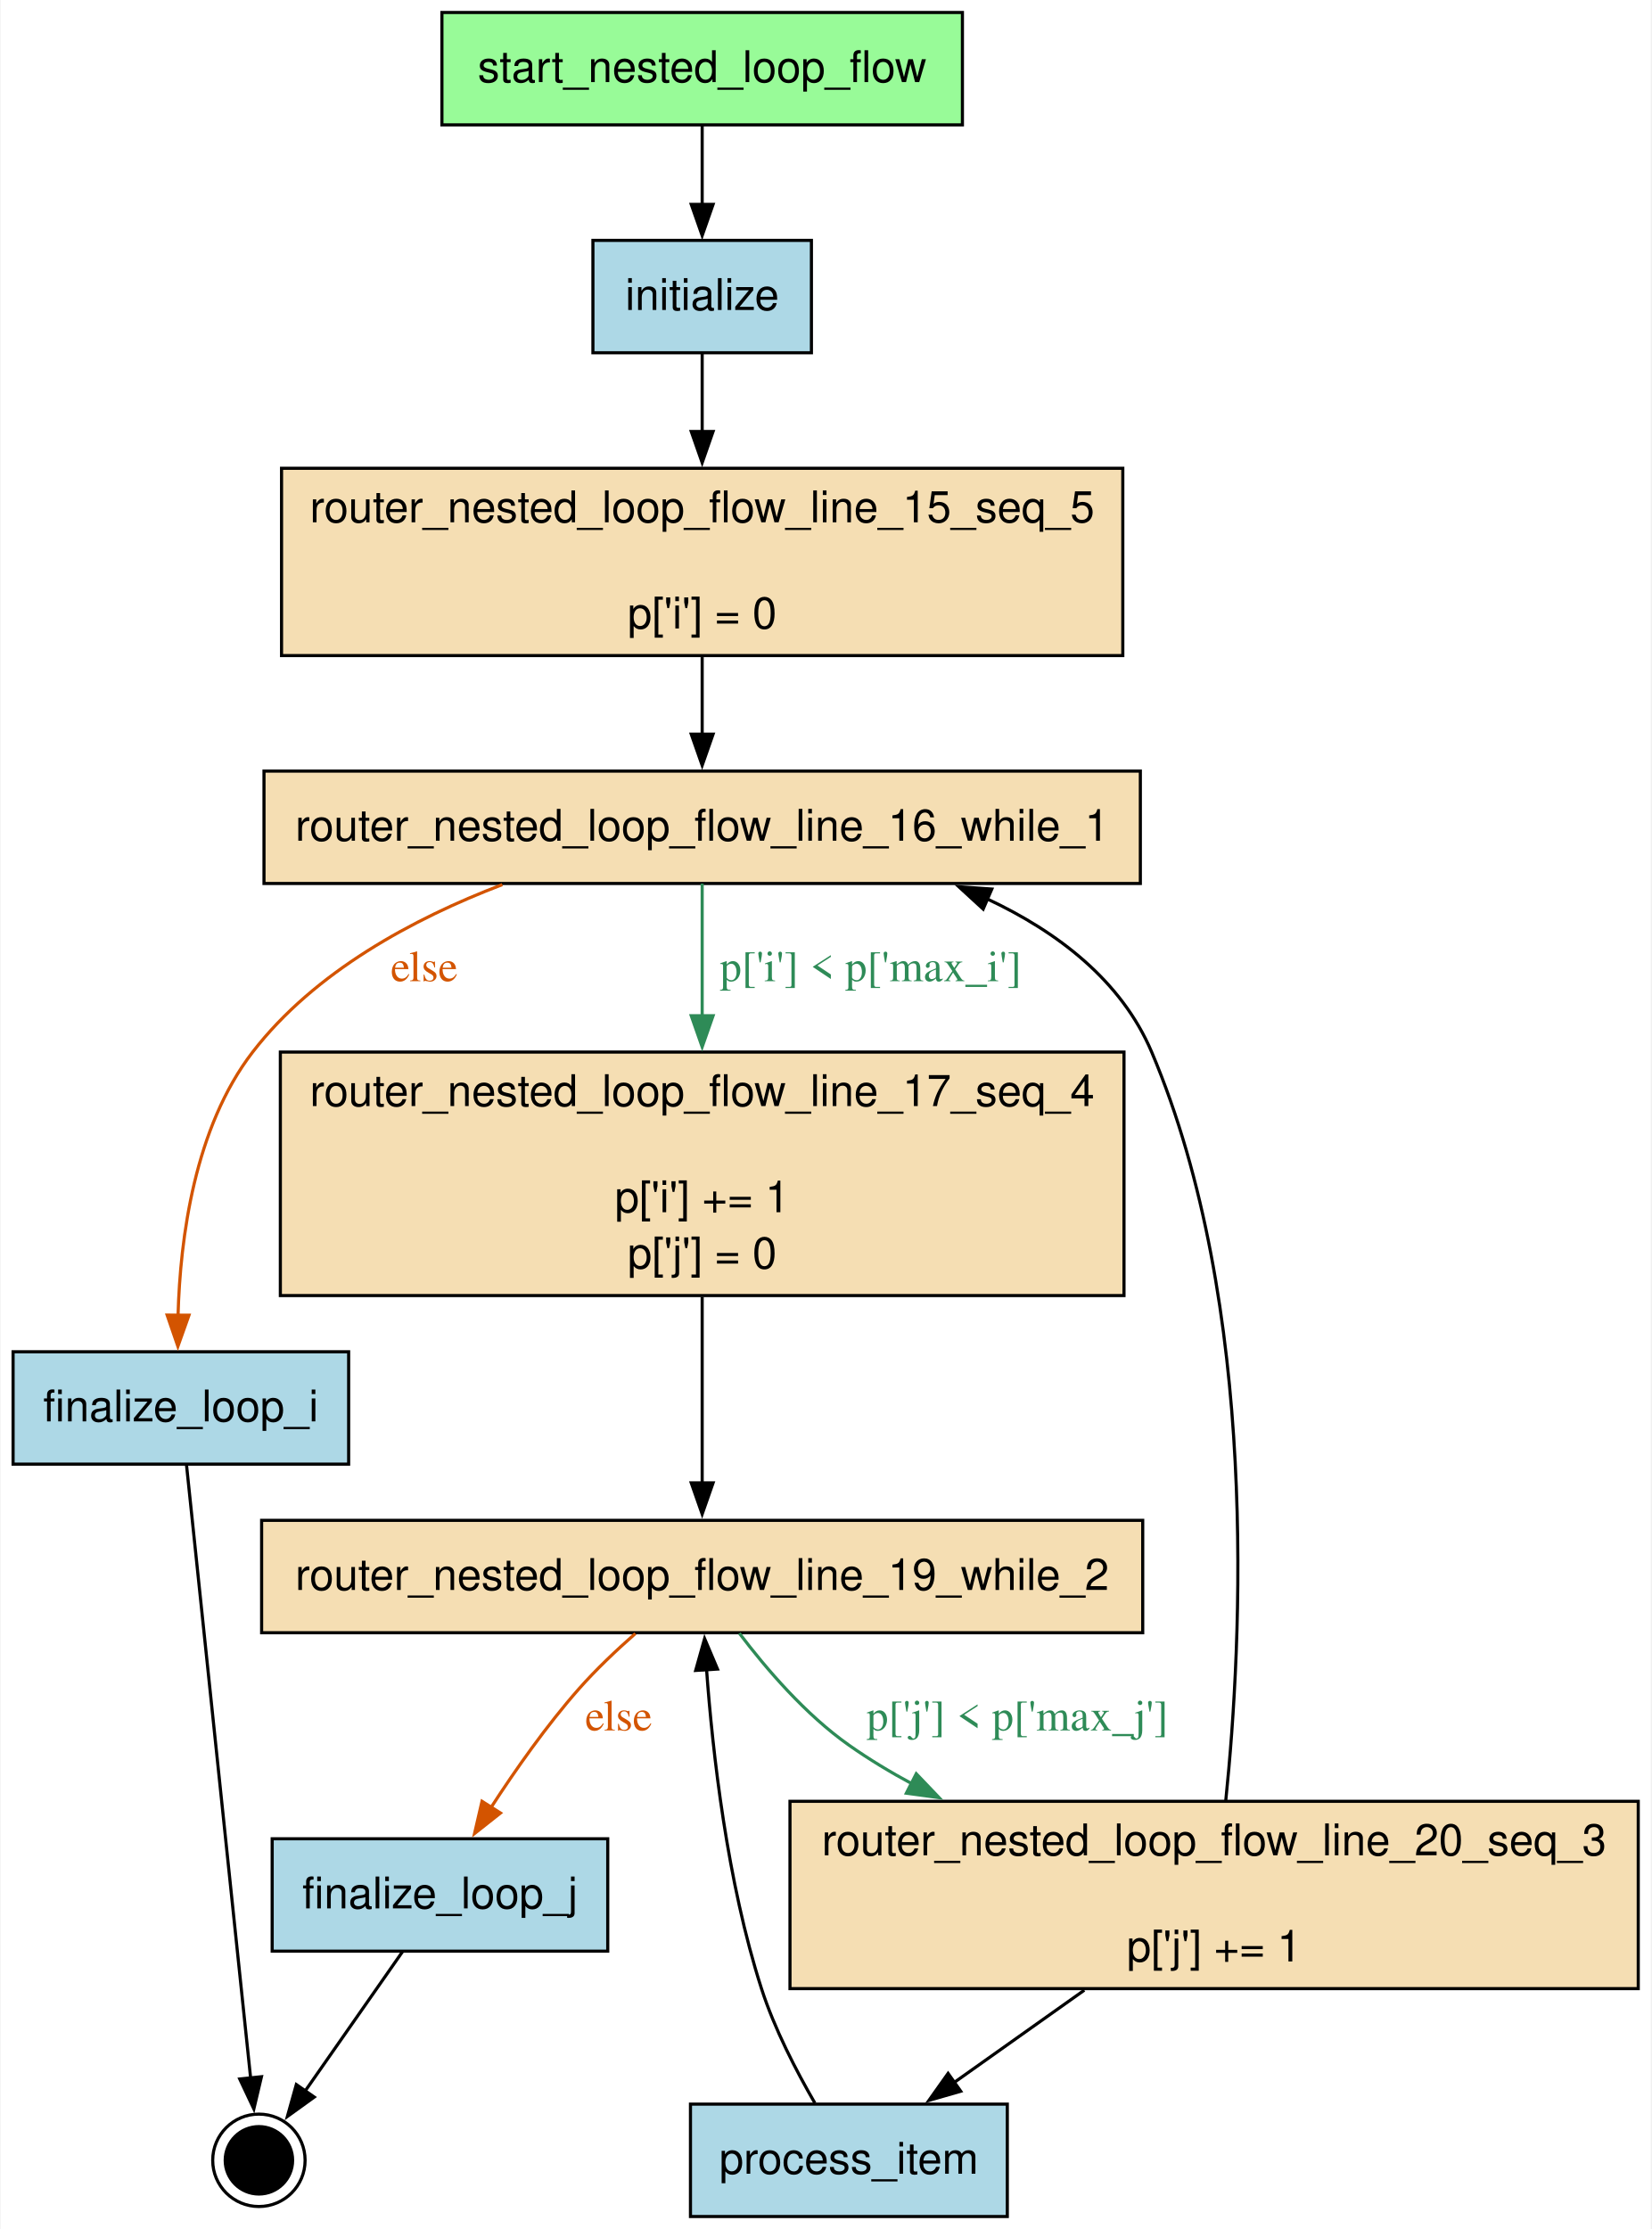
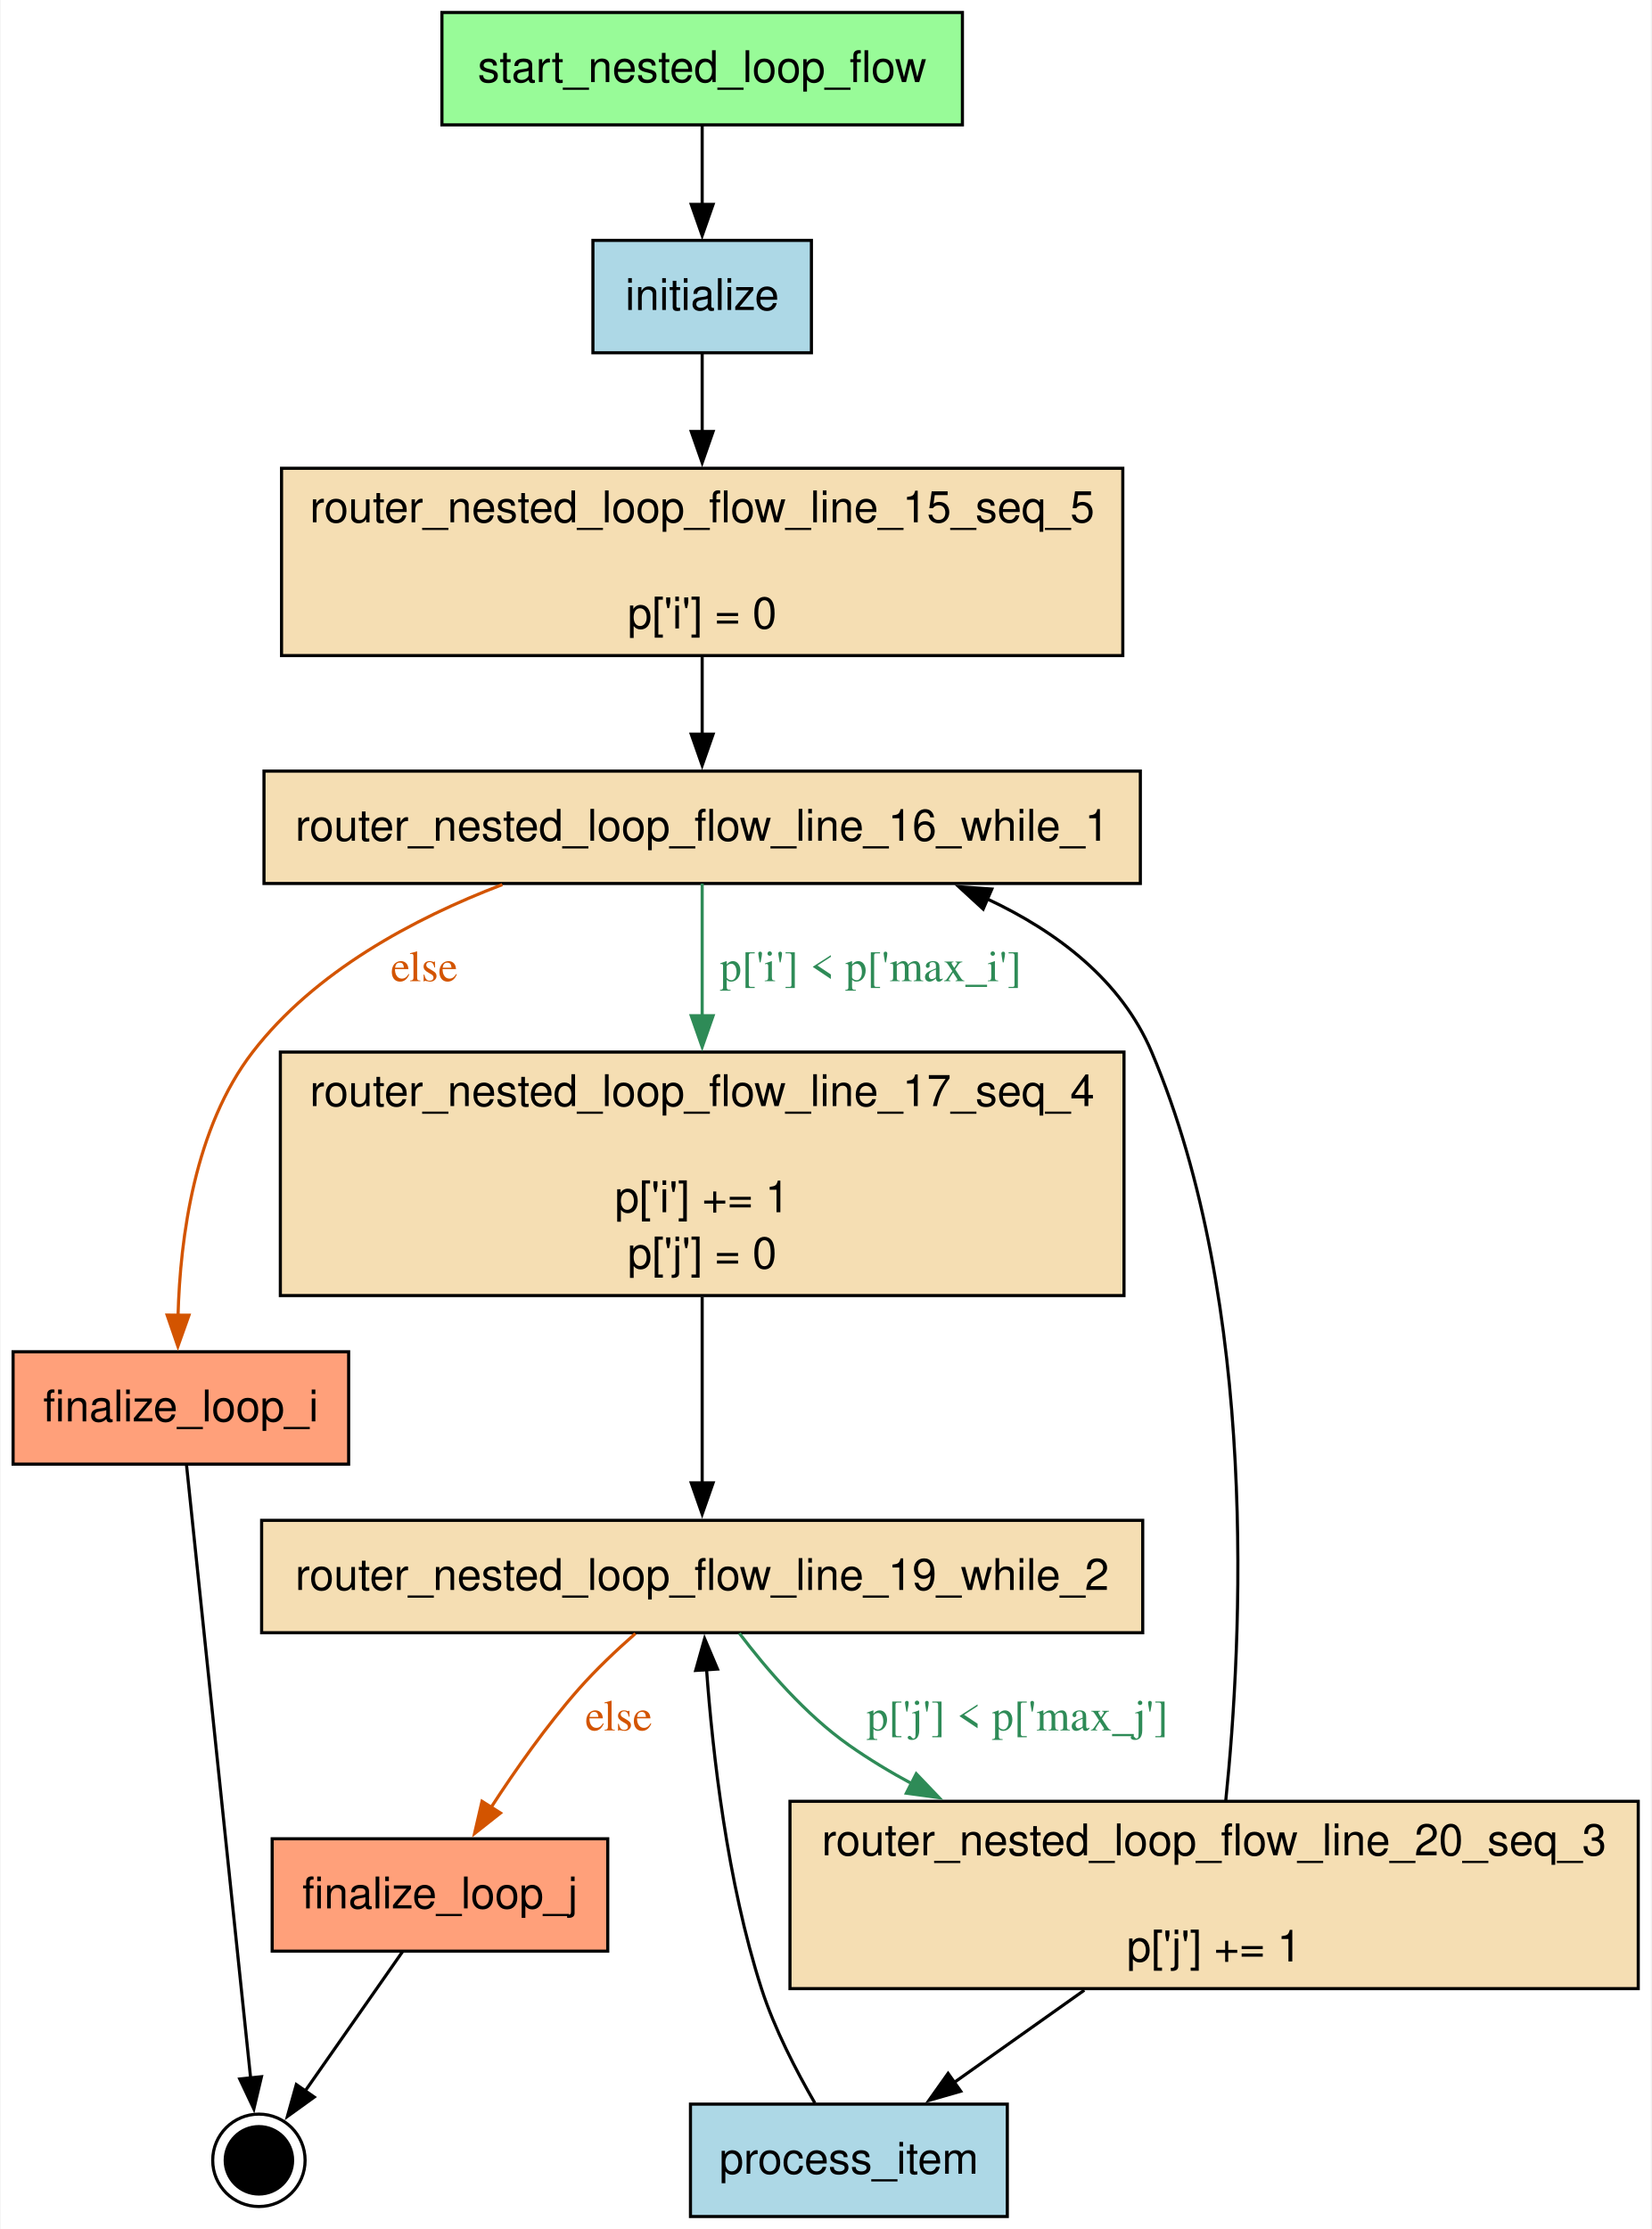
<svg xmlns="http://www.w3.org/2000/svg" width="529pt" height="714pt" viewBox="0.00 0.00 528.62 714.00">
  <g id="graph0" class="graph" transform="scale(1 1) rotate(0) translate(4 710)">
    <polygon fill="white" stroke="none" points="-4,4 -4,-710 524.62,-710 524.62,4 -4,4" />
    <g id="node1" class="node">
      <polygon fill="palegreen" stroke="black" points="304.12,-706 137.38,-706 137.38,-670 304.12,-670 304.12,-706" />
      <text text-anchor="middle" x="220.75" y="-683.7" font-family="Helvetica,sans-Serif" font-size="14.00">start_nested_loop_flow</text>
    </g>
    <g id="node4" class="node">
      <polygon fill="lightblue" stroke="black" points="255.75,-633 185.75,-633 185.75,-597 255.75,-597 255.75,-633" />
      <text text-anchor="middle" x="220.75" y="-610.7" font-family="Helvetica,sans-Serif" font-size="14.00">initialize</text>
    </g>
    <g id="edge1" class="edge">
      <path fill="none" stroke="black" d="M220.75,-669.81C220.75,-662.23 220.75,-653.1 220.75,-644.54" />
      <polygon fill="black" stroke="black" points="224.25,-644.54 220.75,-634.54 217.25,-644.54 224.25,-644.54" />
    </g>
    <g id="node2" class="node">
-       <polygon fill="lightblue" stroke="black" points="107.5,-277 0,-277 0,-241 107.5,-241 107.5,-277" />
+       <polygon fill="lightsalmon" stroke="black" points="107.5,-277 0,-277 0,-241 107.5,-241 107.5,-277" />
      <text text-anchor="middle" x="53.75" y="-254.7" font-family="Helvetica,sans-Serif" font-size="14.00">finalize_loop_i</text>
    </g>
    <g id="node11" class="node">
      <ellipse fill="black" stroke="black" cx="78.75" cy="-18" rx="10.8" ry="10.8" />
      <ellipse fill="none" stroke="black" cx="78.75" cy="-18" rx="14.8" ry="14.8" />
    </g>
    <g id="edge12" class="edge">
      <path fill="none" stroke="black" d="M55.55,-240.81C59.89,-199.26 70.99,-93.2 76.1,-44.34" />
      <polygon fill="black" stroke="black" points="79.57,-44.78 77.13,-34.47 72.61,-44.05 79.57,-44.78" />
    </g>
    <g id="node3" class="node">
-       <polygon fill="lightblue" stroke="black" points="190.5,-121 83,-121 83,-85 190.5,-85 190.5,-121" />
+       <polygon fill="lightsalmon" stroke="black" points="190.5,-121 83,-121 83,-85 190.5,-85 190.5,-121" />
      <text text-anchor="middle" x="136.75" y="-98.7" font-family="Helvetica,sans-Serif" font-size="14.00">finalize_loop_j</text>
    </g>
    <g id="edge13" class="edge">
      <path fill="none" stroke="black" d="M124.73,-84.8C115.65,-71.81 103.15,-53.91 93.47,-40.06" />
      <polygon fill="black" stroke="black" points="96.48,-38.26 87.88,-32.06 90.74,-42.27 96.48,-38.26" />
    </g>
    <g id="node6" class="node">
      <polygon fill="wheat" stroke="black" points="355.5,-560 86,-560 86,-500 355.5,-500 355.5,-560" />
      <text text-anchor="middle" x="220.75" y="-542.7" font-family="Helvetica,sans-Serif" font-size="14.00">router_nested_loop_flow_line_15_seq_5</text>
      <text text-anchor="middle" x="220.75" y="-508.7" font-family="Helvetica,sans-Serif" font-size="14.00">p['i'] = 0</text>
    </g>
    <g id="edge2" class="edge">
      <path fill="none" stroke="black" d="M220.75,-596.8C220.75,-589.47 220.75,-580.58 220.75,-571.74" />
      <polygon fill="black" stroke="black" points="224.25,-571.79 220.75,-561.79 217.25,-571.79 224.25,-571.79" />
    </g>
    <g id="node5" class="node">
      <polygon fill="lightblue" stroke="black" points="318.5,-36 217,-36 217,0 318.5,0 318.5,-36" />
      <text text-anchor="middle" x="267.75" y="-13.7" font-family="Helvetica,sans-Serif" font-size="14.00">process_item</text>
    </g>
    <g id="node9" class="node">
      <polygon fill="wheat" stroke="black" points="361.88,-223 79.62,-223 79.62,-187 361.88,-187 361.88,-223" />
      <text text-anchor="middle" x="220.75" y="-200.7" font-family="Helvetica,sans-Serif" font-size="14.00">router_nested_loop_flow_line_19_while_2</text>
    </g>
    <g id="edge10" class="edge">
      <path fill="none" stroke="black" d="M256.85,-36.35C250.89,-46.63 243.89,-60.13 239.75,-73 228.77,-107.15 224.11,-148.36 222.15,-175.32" />
      <polygon fill="black" stroke="black" points="218.67,-174.92 221.53,-185.12 225.66,-175.36 218.67,-174.92" />
    </g>
    <g id="node7" class="node">
      <polygon fill="wheat" stroke="black" points="361.12,-463 80.38,-463 80.38,-427 361.12,-427 361.12,-463" />
      <text text-anchor="middle" x="220.75" y="-440.7" font-family="Helvetica,sans-Serif" font-size="14.00">router_nested_loop_flow_line_16_while_1</text>
    </g>
    <g id="edge9" class="edge">
      <path fill="none" stroke="black" d="M220.75,-499.5C220.75,-491.46 220.75,-482.76 220.75,-474.75" />
      <polygon fill="black" stroke="black" points="224.25,-474.83 220.75,-464.83 217.25,-474.83 224.25,-474.83" />
    </g>
    <g id="edge8" class="edge">
      <path fill="none" stroke="#d35400" d="M156.73,-426.64C128.18,-415.73 96.58,-398.72 76.75,-373 58.14,-348.86 53.53,-313.45 52.85,-288.73" />
      <polygon fill="#d35400" stroke="#d35400" points="56.35,-288.71 52.8,-278.73 49.35,-288.75 56.35,-288.71" />
      <text text-anchor="middle" x="131.71" y="-395.7" font-family="Times,serif" font-size="14.00" fill="#d35400">else</text>
    </g>
    <g id="node8" class="node">
      <polygon fill="wheat" stroke="black" points="355.88,-373 85.62,-373 85.62,-295 355.88,-295 355.88,-373" />
      <text text-anchor="middle" x="220.75" y="-355.7" font-family="Helvetica,sans-Serif" font-size="14.00">router_nested_loop_flow_line_17_seq_4</text>
      <text text-anchor="middle" x="220.75" y="-321.7" font-family="Helvetica,sans-Serif" font-size="14.00">p['i'] += 1</text>
      <text text-anchor="middle" x="220.75" y="-303.7" font-family="Helvetica,sans-Serif" font-size="14.00">p['j'] = 0</text>
    </g>
    <g id="edge7" class="edge">
      <path fill="none" stroke="#2e8b57" d="M220.75,-426.97C220.75,-415.52 220.75,-399.79 220.75,-384.58" />
      <polygon fill="#2e8b57" stroke="#2e8b57" points="224.25,-384.64 220.75,-374.64 217.25,-384.64 224.25,-384.64" />
      <text text-anchor="middle" x="274.75" y="-395.7" font-family="Times,serif" font-size="14.00" fill="#2e8b57">p['i'] &lt; p['max_i']</text>
    </g>
    <g id="edge6" class="edge">
      <path fill="none" stroke="black" d="M220.75,-294.55C220.75,-275.33 220.75,-252.47 220.75,-234.79" />
      <polygon fill="black" stroke="black" points="224.25,-235 220.75,-225 217.25,-235 224.25,-235" />
    </g>
    <g id="edge5" class="edge">
      <path fill="none" stroke="#d35400" d="M199.35,-186.74C193.21,-181.34 186.71,-175.18 181.25,-169 170.93,-157.3 160.97,-143.13 153.1,-131" />
      <polygon fill="#d35400" stroke="#d35400" points="156.14,-129.25 147.83,-122.68 150.22,-133 156.14,-129.25" />
      <text text-anchor="middle" x="194" y="-155.7" font-family="Times,serif" font-size="14.00" fill="#d35400">else</text>
    </g>
    <g id="node10" class="node">
      <polygon fill="wheat" stroke="black" points="520.62,-133 248.88,-133 248.88,-73 520.62,-73 520.62,-133" />
      <text text-anchor="middle" x="384.75" y="-115.7" font-family="Helvetica,sans-Serif" font-size="14.00">router_nested_loop_flow_line_20_seq_3</text>
      <text text-anchor="middle" x="384.75" y="-81.7" font-family="Helvetica,sans-Serif" font-size="14.00">p['j'] += 1</text>
    </g>
    <g id="edge4" class="edge">
      <path fill="none" stroke="#2e8b57" d="M232.66,-186.83C241.3,-175.41 253.87,-160.77 267.75,-151 274.15,-146.49 281.04,-142.33 288.17,-138.5" />
      <polygon fill="#2e8b57" stroke="#2e8b57" points="289.33,-141.83 296.65,-134.17 286.15,-135.6 289.33,-141.83" />
      <text text-anchor="middle" x="321.75" y="-155.7" font-family="Times,serif" font-size="14.00" fill="#2e8b57">p['j'] &lt; p['max_j']</text>
    </g>
    <g id="edge3" class="edge">
      <path fill="none" stroke="black" d="M343.17,-72.5C329.43,-62.76 314.32,-52.04 301.26,-42.78" />
      <polygon fill="black" stroke="black" points="303.58,-40.13 293.4,-37.2 299.53,-45.84 303.58,-40.13" />
    </g>
    <g id="edge11" class="edge">
      <path fill="none" stroke="black" d="M388.49,-133.29C393.74,-184.28 399.16,-291.71 364.75,-373 355.04,-395.93 334.58,-411.5 312.05,-422.06" />
      <polygon fill="black" stroke="black" points="310.77,-418.8 302.97,-425.96 313.54,-425.22 310.77,-418.8" />
    </g>
  </g>
</svg>
